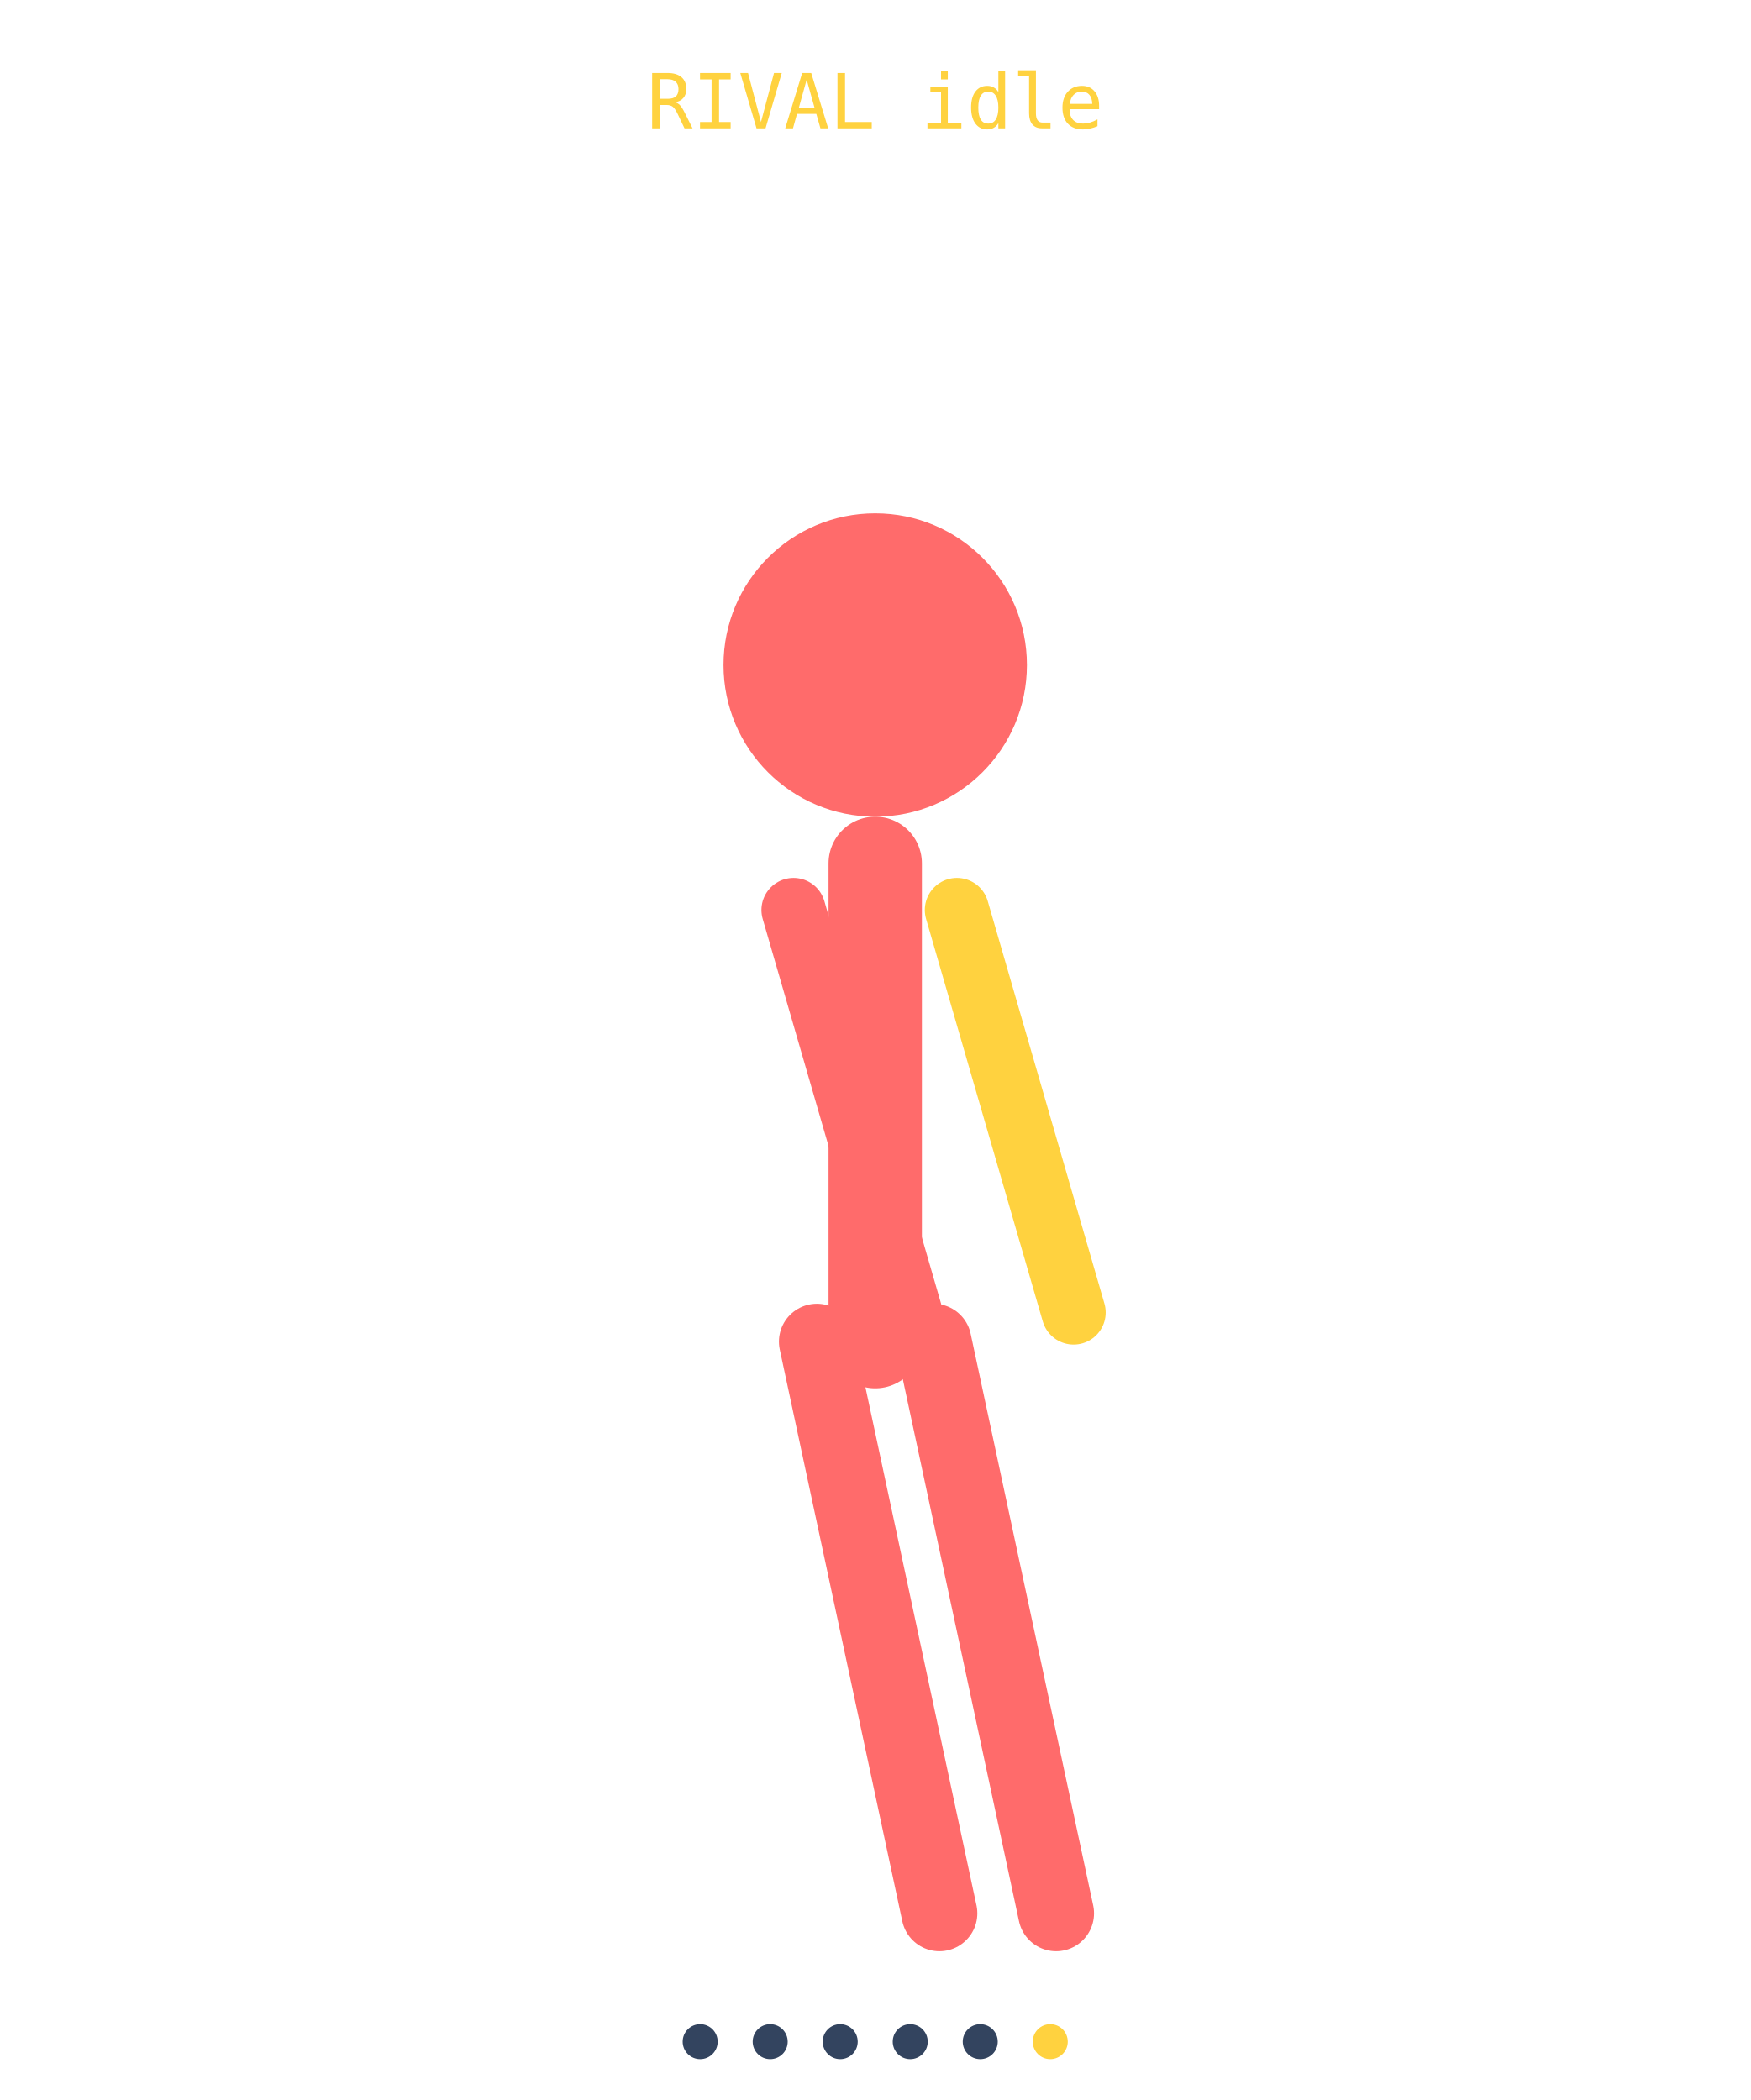
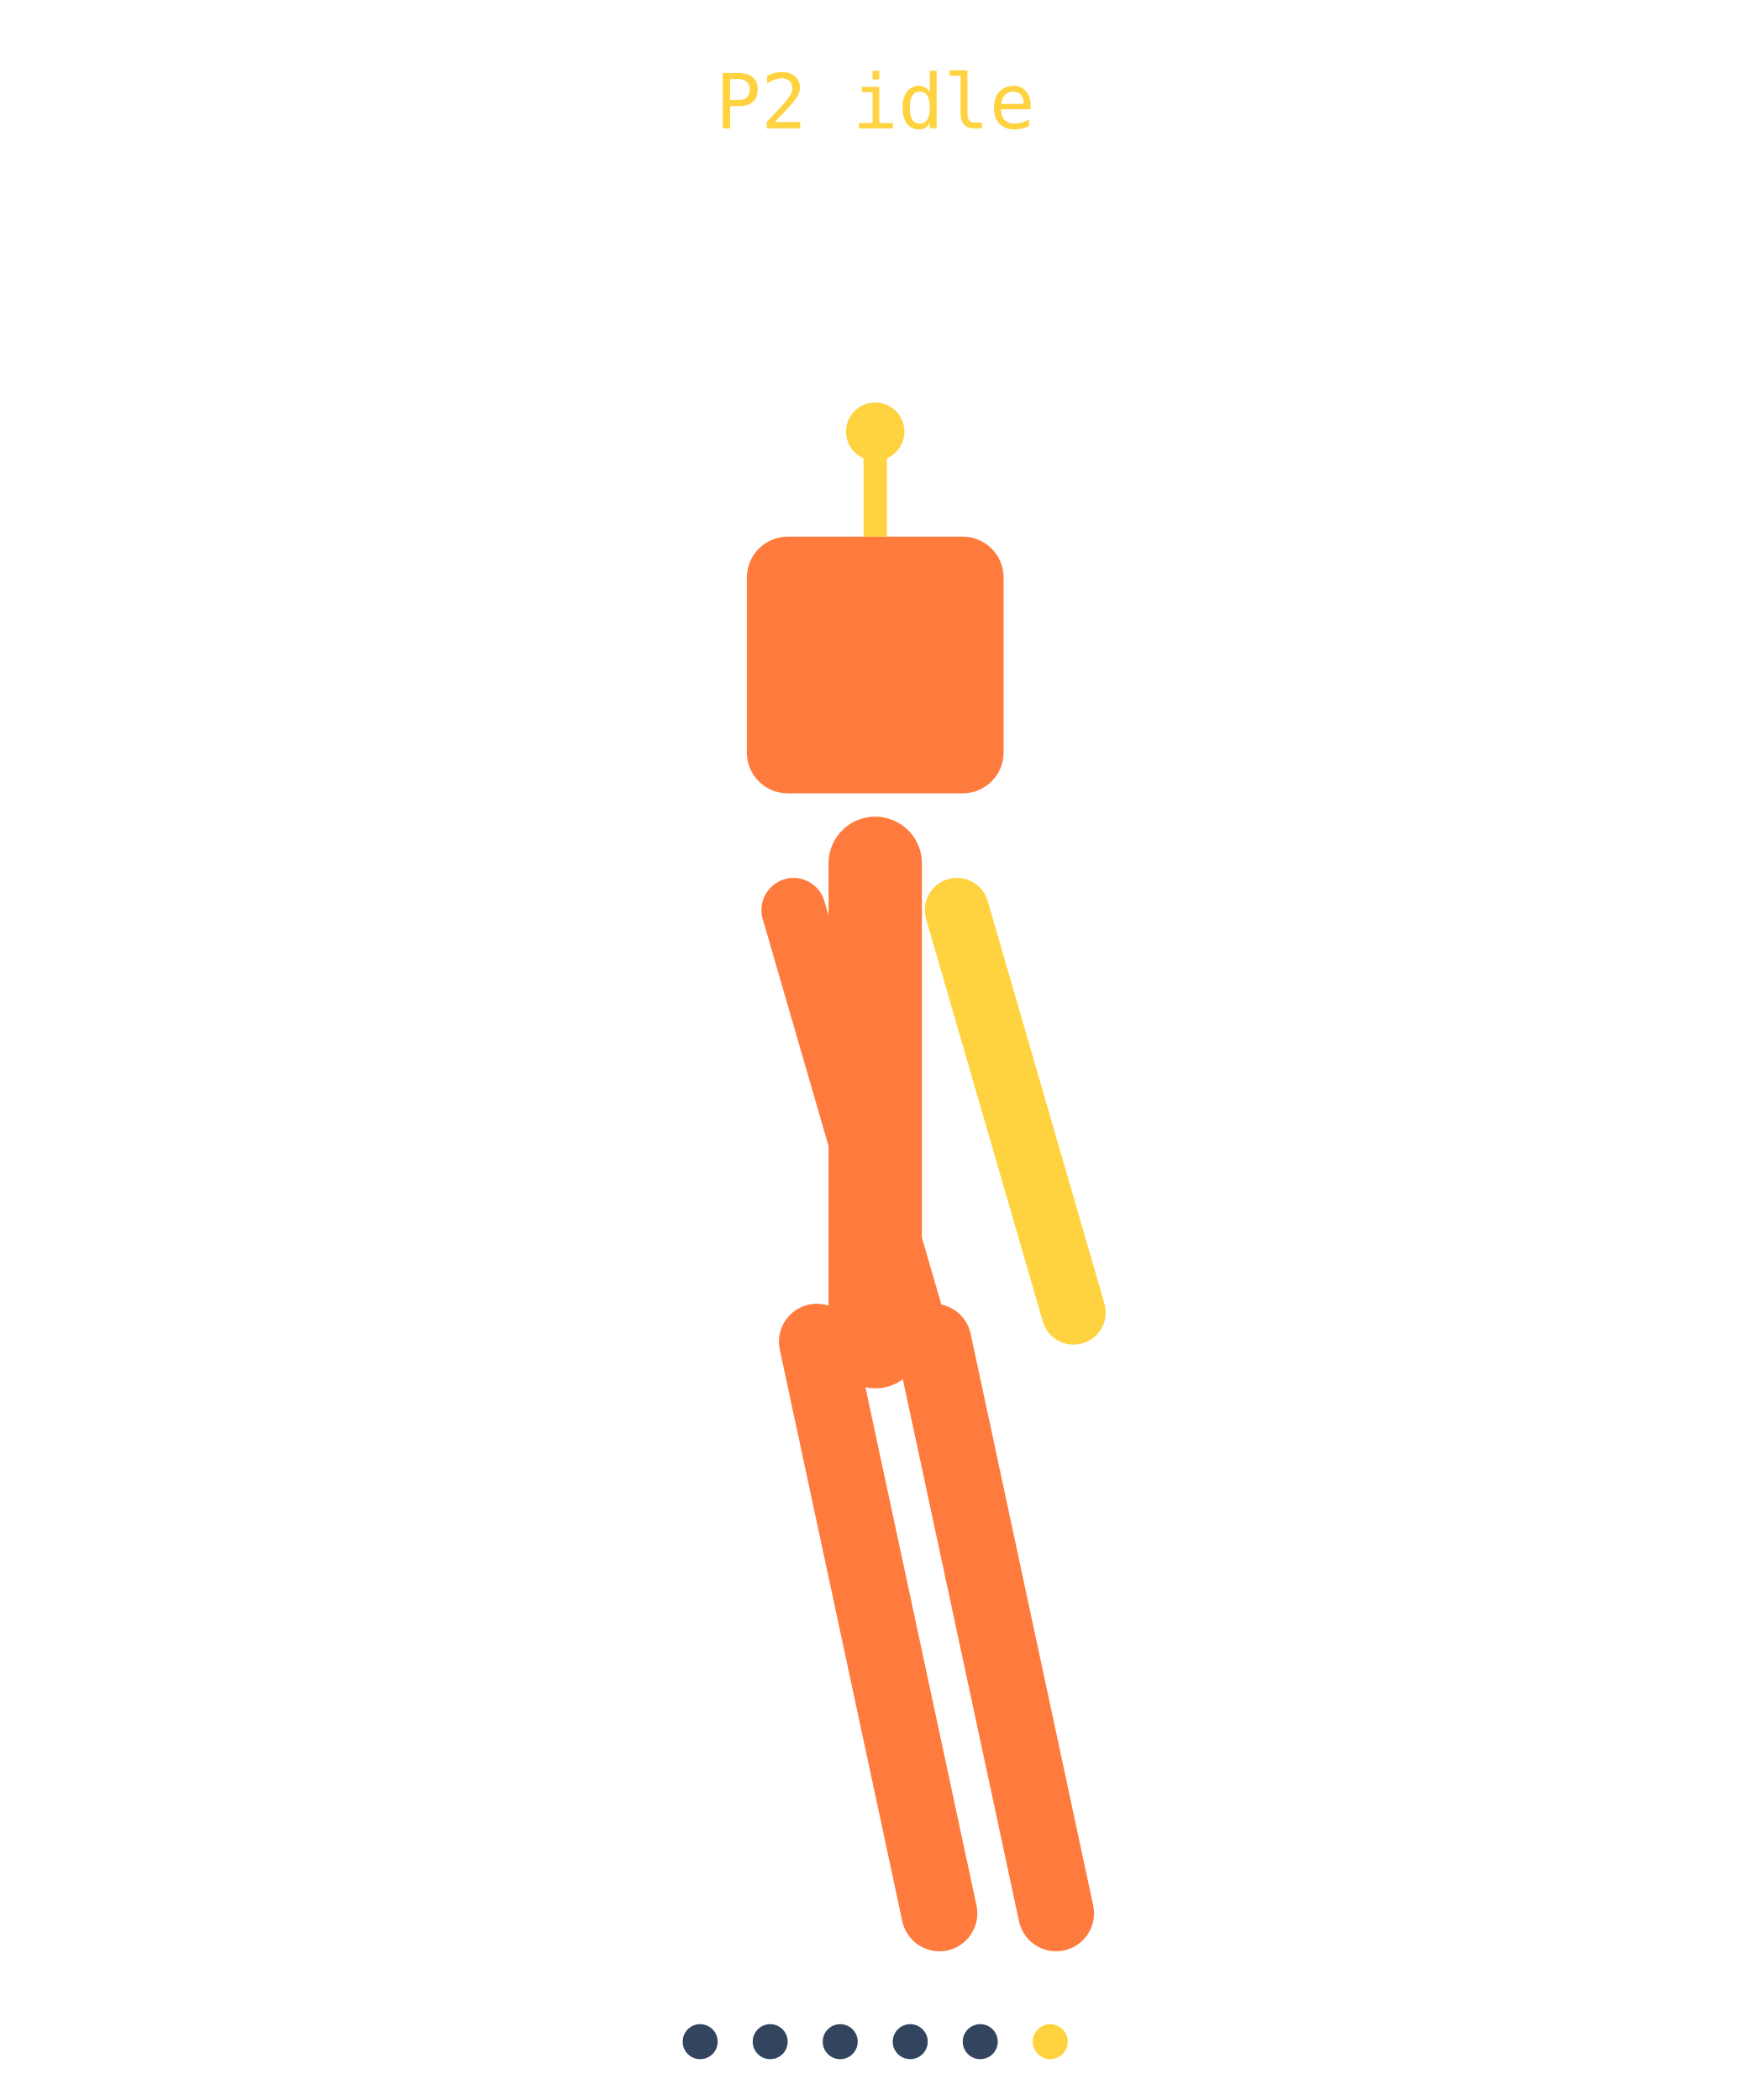
<svg xmlns="http://www.w3.org/2000/svg" viewBox="0 0 300 360" width="300" height="360">
  <g>
-     <line x1="140" y1="230" x2="161" y2="328" stroke="#ff6b6b" stroke-width="13" stroke-linecap="round" />
-     <line x1="160" y1="230" x2="181" y2="328" stroke="#ff6b6b" stroke-width="13" stroke-linecap="round" />
-     <line x1="150" y1="148" x2="150" y2="230" stroke="#ff6b6b" stroke-width="16" stroke-linecap="round" />
-     <line x1="136" y1="156" x2="156" y2="225" stroke="#ff6b6b" stroke-width="11" stroke-linecap="round" />
+     <line x1="140" y1="230" x2="161" y2="328" stroke="#ff7a3d" stroke-width="13" stroke-linecap="round" />
+     <line x1="160" y1="230" x2="181" y2="328" stroke="#ff7a3d" stroke-width="13" stroke-linecap="round" />
+     <line x1="150" y1="148" x2="150" y2="230" stroke="#ff7a3d" stroke-width="16" stroke-linecap="round" />
+     <line x1="136" y1="156" x2="156" y2="225" stroke="#ff7a3d" stroke-width="11" stroke-linecap="round" />
    <line x1="164" y1="156" x2="184" y2="225" stroke="#ffd23f" stroke-width="11" stroke-linecap="round" />
-     <circle cx="150" cy="114" r="26" fill="#ff6b6b" />
+     <rect x="128" y="92" width="44" height="44" rx="7" fill="#ff7a3d" />
+     <line x1="150" y1="92" x2="150" y2="78" stroke="#ffd23f" stroke-width="4" />
+     <circle cx="150" cy="74" r="5" fill="#ffd23f" />
  </g>
-   <text x="150" y="22" text-anchor="middle" font-family="monospace" font-size="13" fill="#ffd23f">RIVAL idle</text>
+   <text x="150" y="22" text-anchor="middle" font-family="monospace" font-size="13" fill="#ffd23f">P2 idle</text>
  <circle cx="120" cy="350" r="3" fill="#33445f" />
  <circle cx="132" cy="350" r="3" fill="#33445f" />
  <circle cx="144" cy="350" r="3" fill="#33445f" />
  <circle cx="156" cy="350" r="3" fill="#33445f" />
  <circle cx="168" cy="350" r="3" fill="#33445f" />
  <circle cx="180" cy="350" r="3" fill="#ffd23f" />
</svg>
